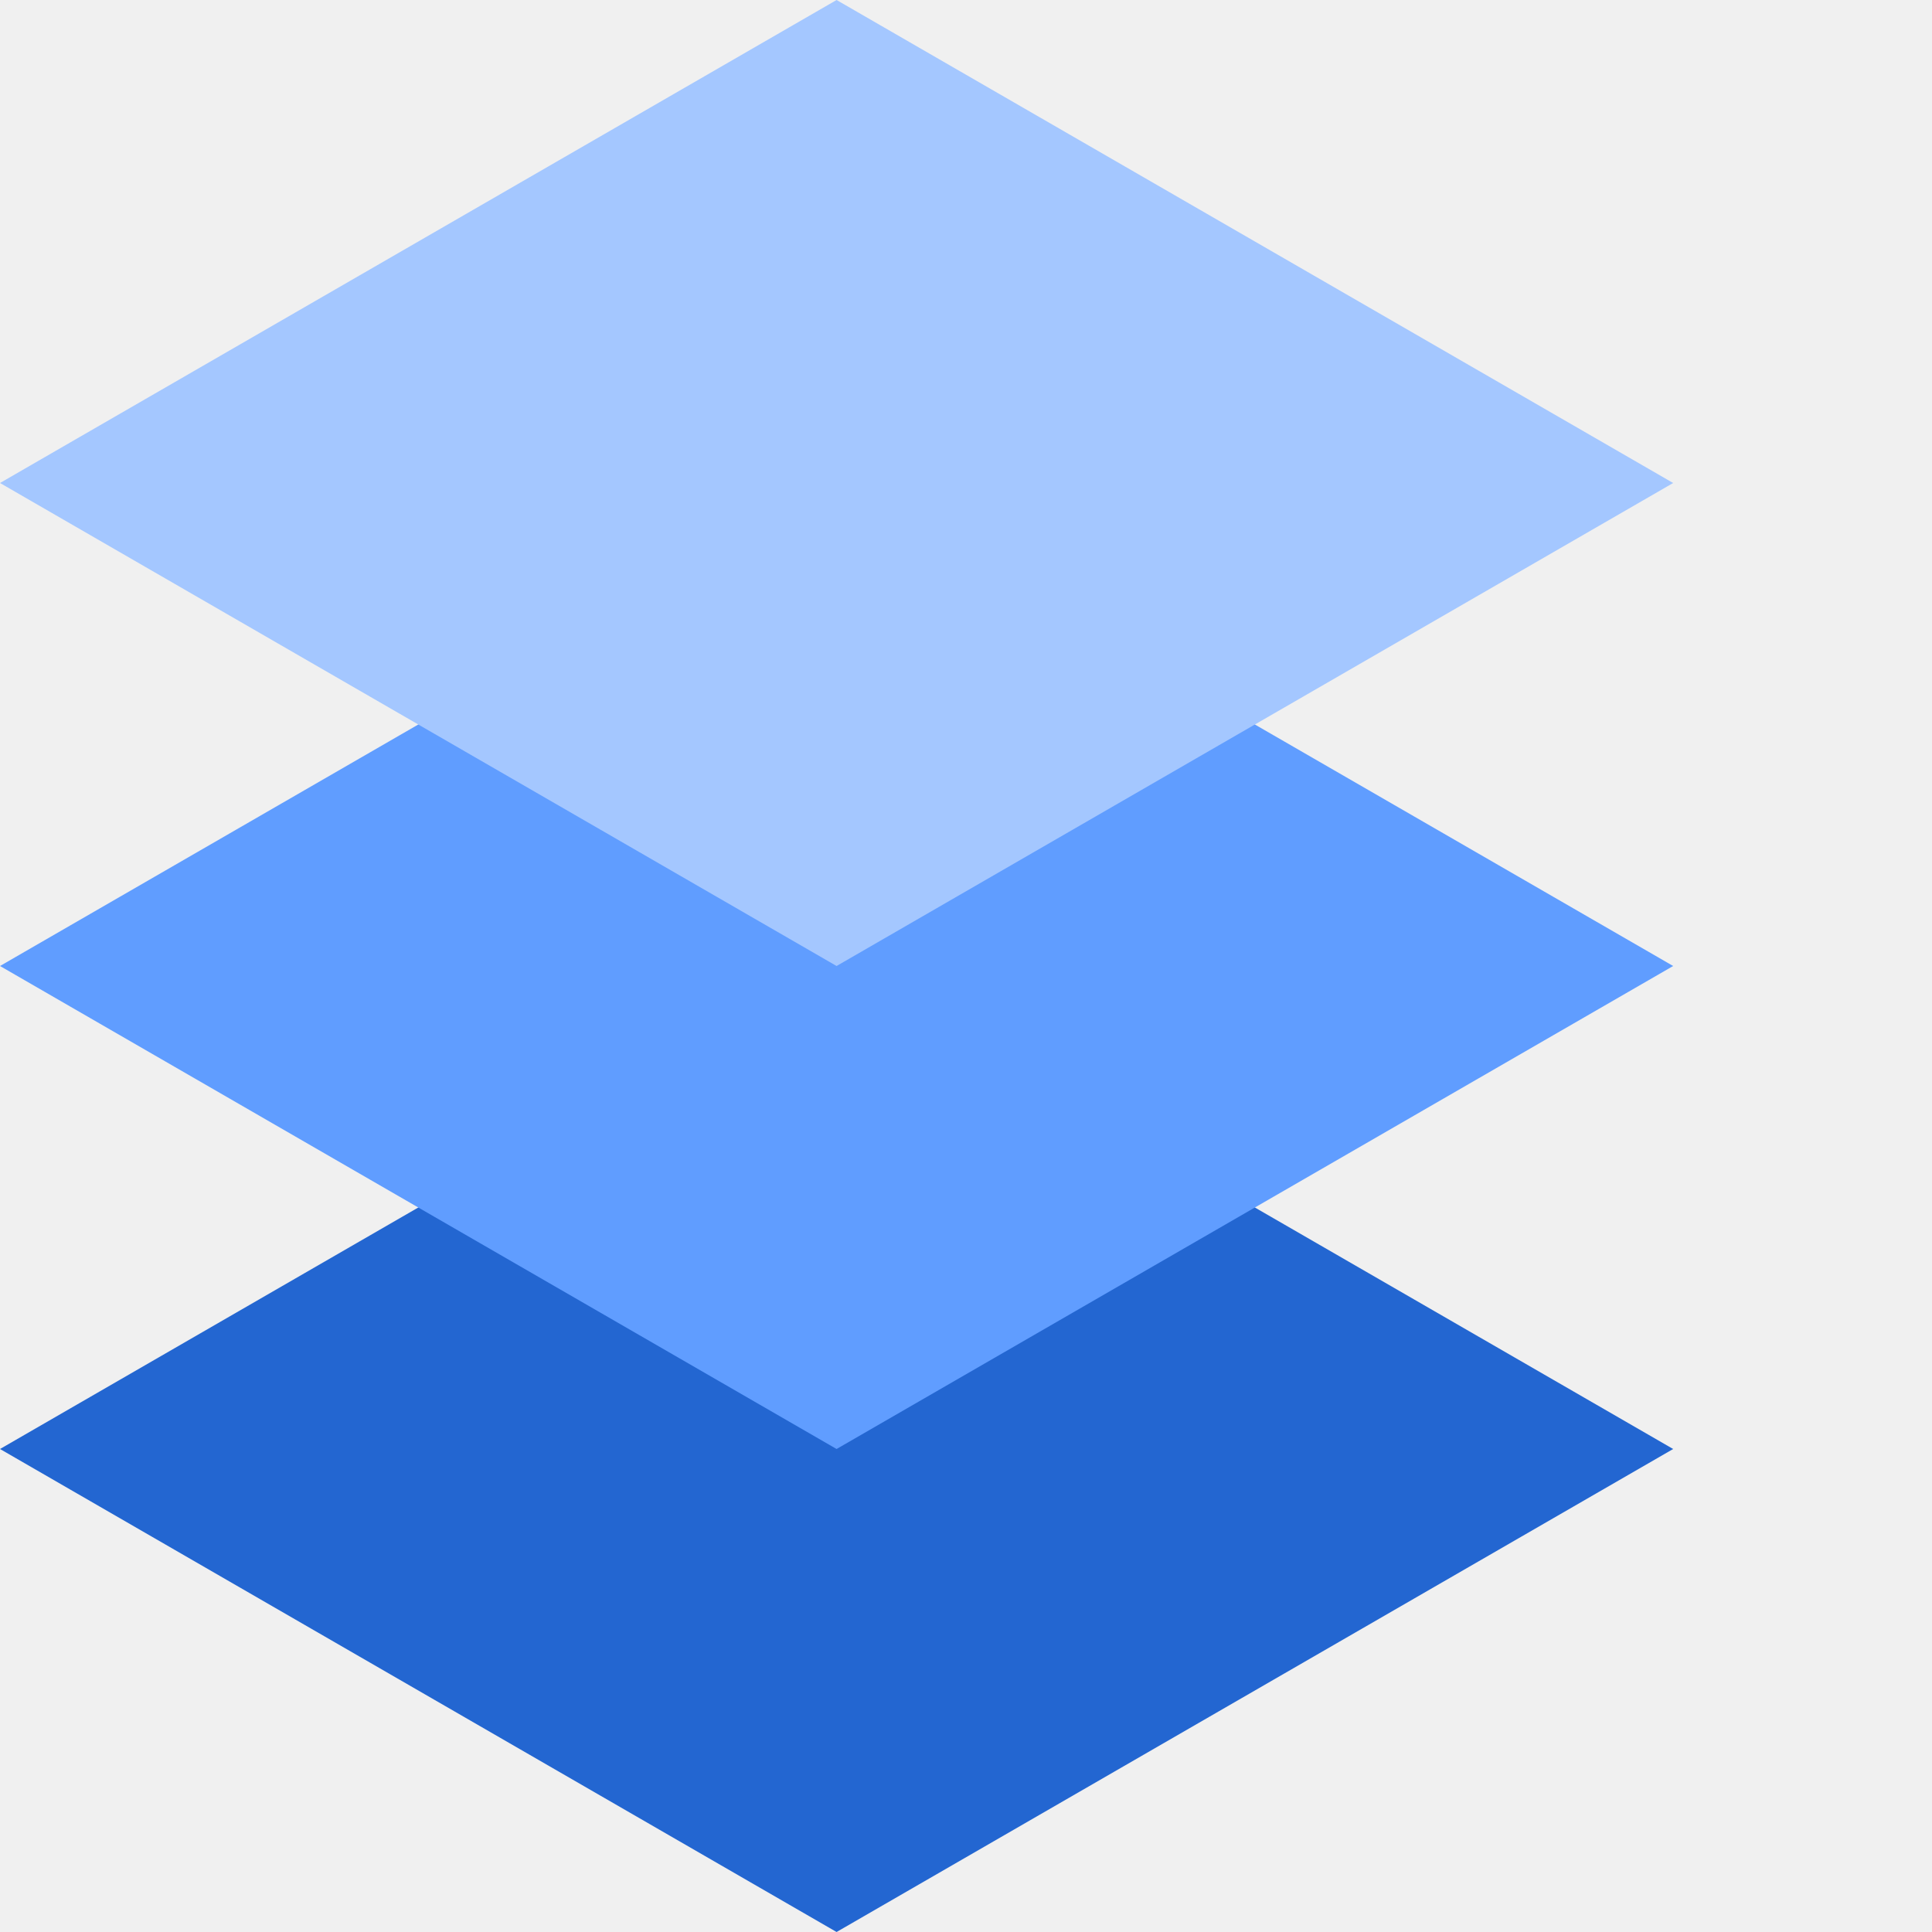
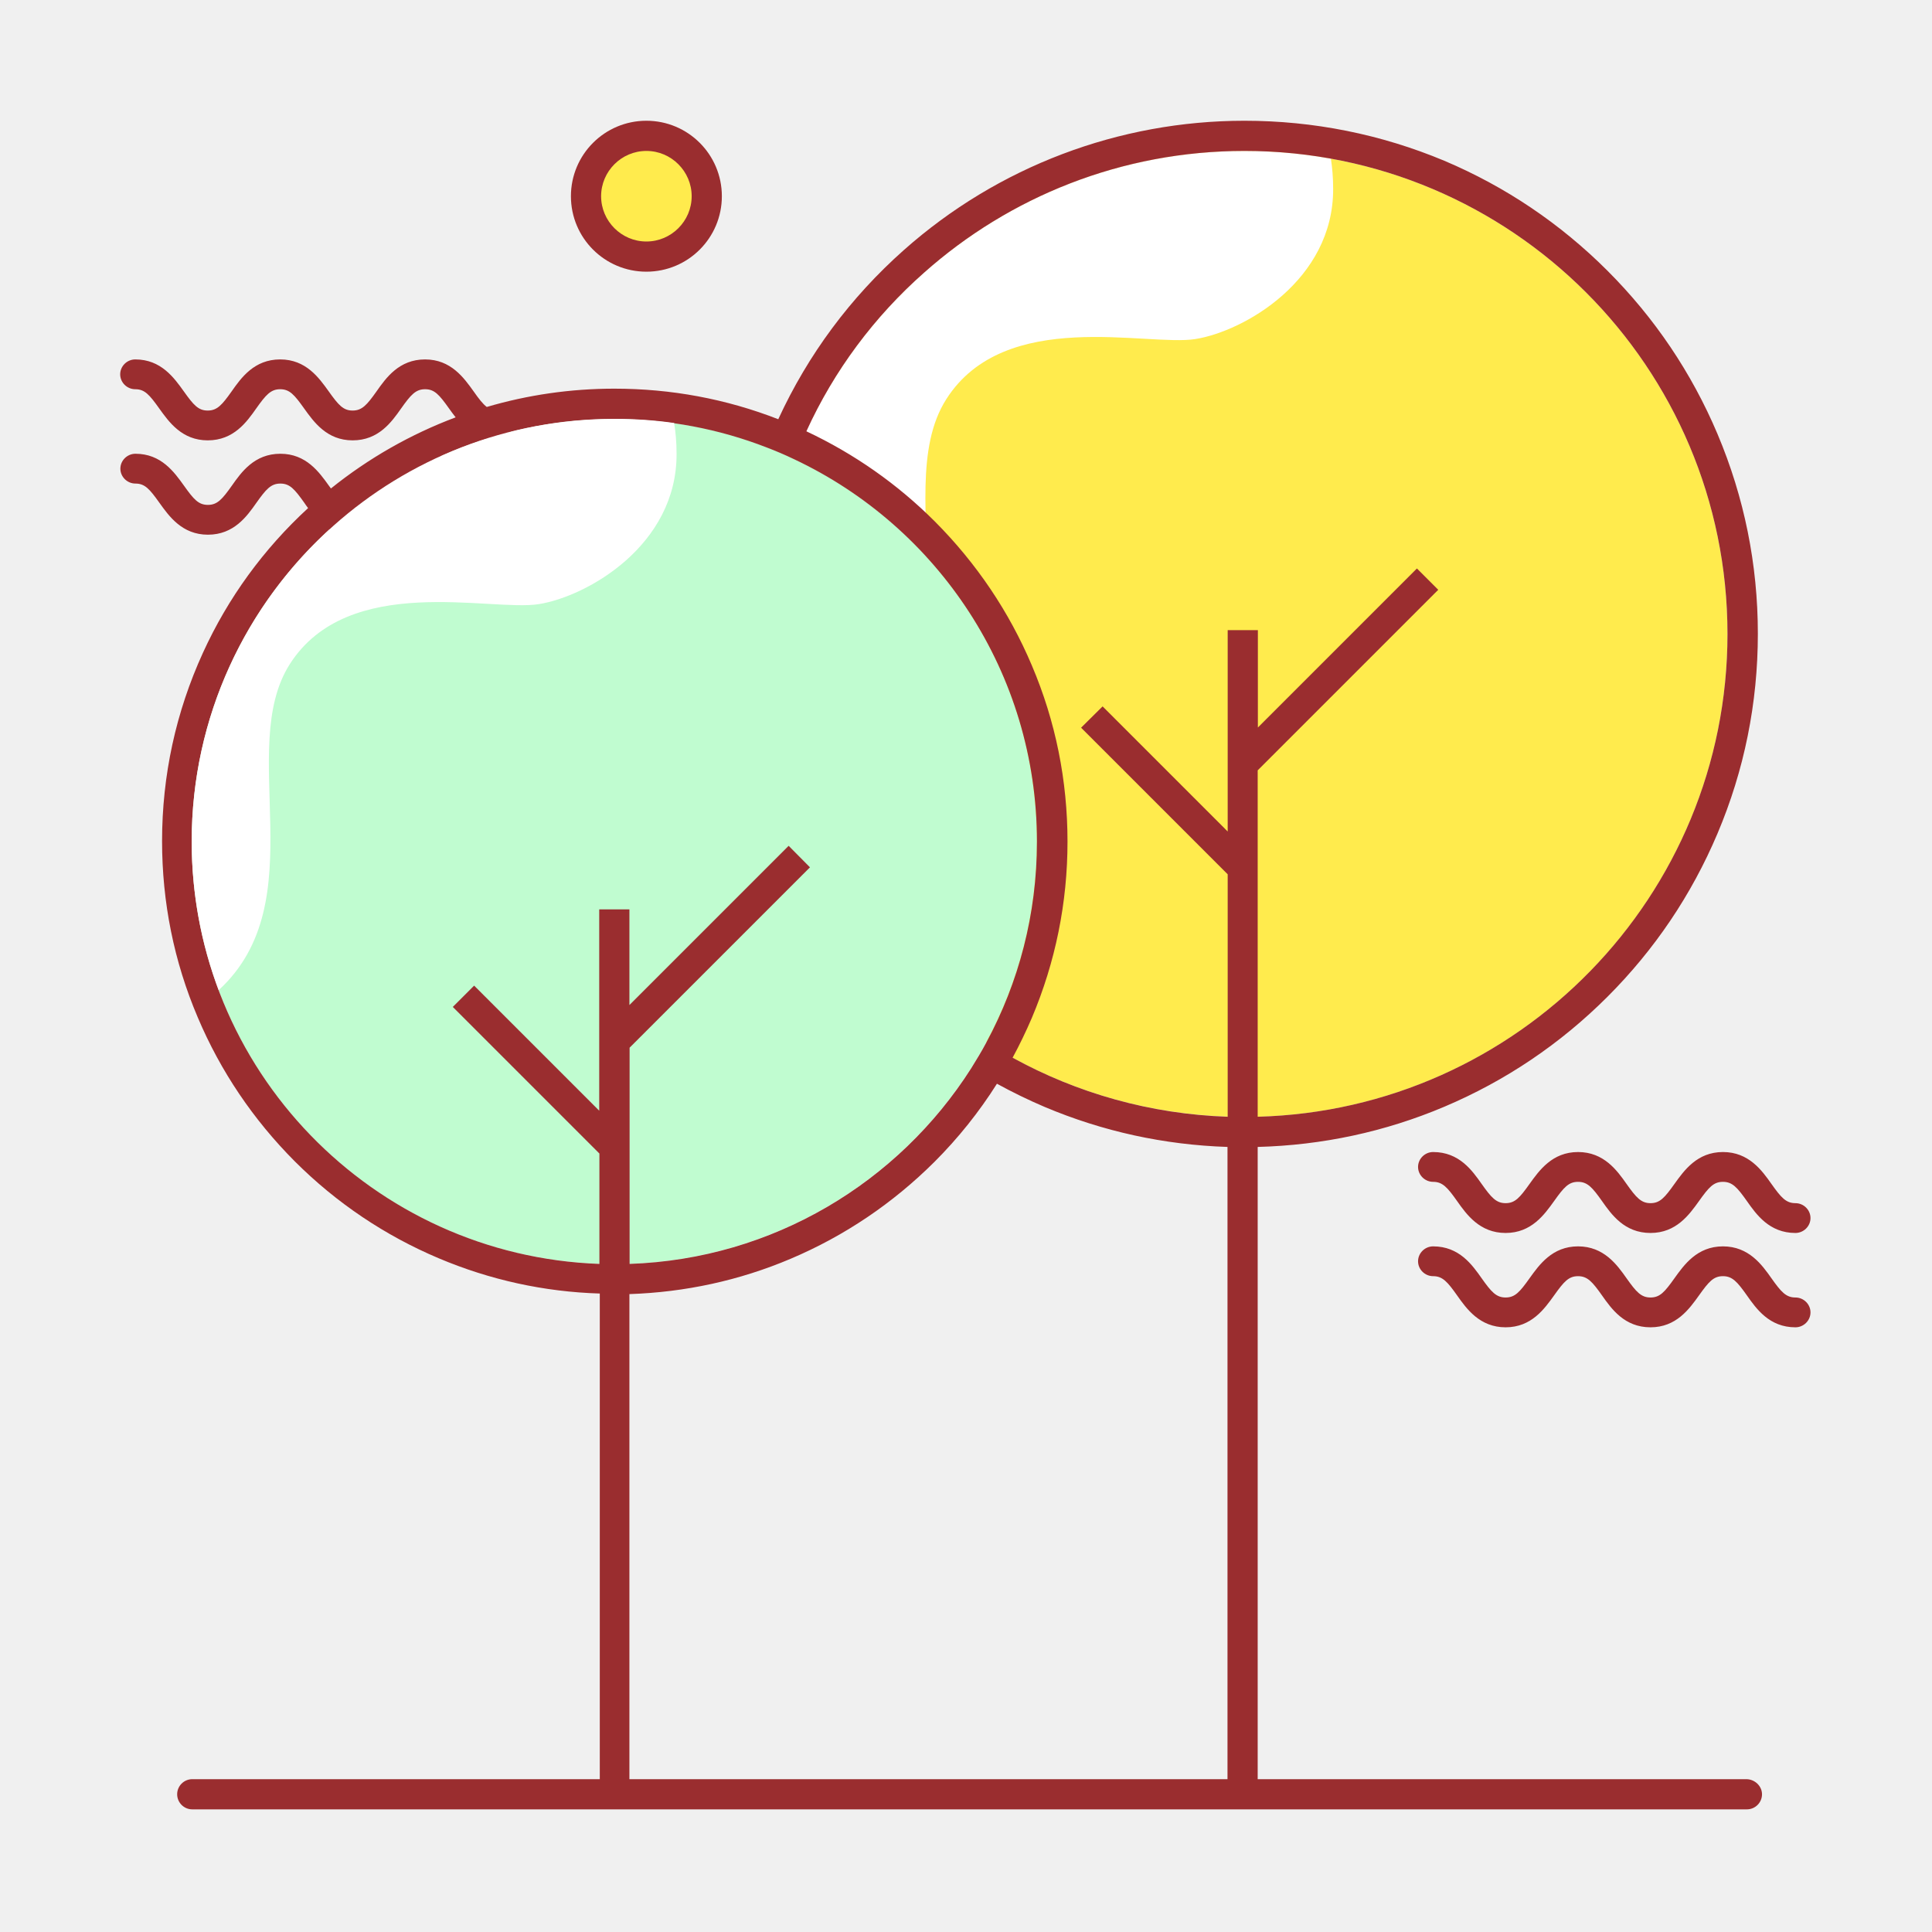
- <svg xmlns="http://www.w3.org/2000/svg" version="1.1" width="256" height="256" viewbox="0 0 949 256">
-   <path fill="#2366d1" d="M110.851 128L221.703 192L110.851 256L0 192Z" />
-   <path fill="#609dff" d="M110.851 64L221.703 128L110.851 192L0 128Z" />
-   <path fill="#a4c7ff" d="M110.851 0L221.703 64L110.851 128L0 64Z" />
+ <svg xmlns="http://www.w3.org/2000/svg" t="1586329124005" class="icon" viewBox="0 0 1024 1024" version="1.1" p-id="1110" width="200" height="200">
+   <defs>
+     <style type="text/css" />
+   </defs>
+   <path d="M951.6 703.5c-13.8 0-20.7-9.8-25.7-16.9-5.1-7.2-7.7-10.2-12.7-10.2s-7.5 2.9-12.7 10.2c-5.1 7.1-12 16.9-25.7 16.9-13.8 0-20.7-9.8-25.7-16.9-5.1-7.2-7.7-10.2-12.7-10.2s-7.5 2.9-12.7 10.2c-5.1 7.1-12 16.9-25.7 16.9s-20.7-9.8-25.7-16.9c-5.1-7.2-7.7-10.2-12.7-10.2-4.4 0-8-3.6-8-7.9s3.6-7.9 8-7.9c13.8 0 20.7 9.8 25.7 16.9 5.1 7.2 7.7 10.2 12.7 10.2s7.5-2.9 12.7-10.2c5.1-7.1 12-16.9 25.7-16.9s20.7 9.8 25.7 16.9c5.1 7.2 7.7 10.2 12.7 10.2 5 0 7.5-2.9 12.7-10.2 5.1-7.1 12-16.9 25.7-16.9s20.7 9.8 25.7 16.9c5.1 7.2 7.7 10.2 12.7 10.2 4.4 0 8 3.6 8 7.9s-3.6 7.9-8 7.9zM951.6 653.5c-13.8 0-20.7-9.8-25.7-16.9-5.1-7.2-7.7-10.2-12.7-10.2s-7.5 2.9-12.7 10.2c-5.1 7.1-12 16.9-25.7 16.9-13.8 0-20.7-9.8-25.7-16.9-5.1-7.2-7.7-10.2-12.7-10.2s-7.5 2.9-12.7 10.2c-5.1 7.1-12 16.9-25.7 16.9s-20.7-9.8-25.7-16.9c-5.1-7.2-7.7-10.2-12.7-10.2-4.4 0-8-3.6-8-7.9s3.6-7.9 8-7.9c13.8 0 20.7 9.8 25.7 16.9 5.1 7.2 7.7 10.2 12.7 10.2s7.5-2.9 12.7-10.2c5.1-7.1 12-16.9 25.7-16.9s20.7 9.8 25.7 16.9c5.1 7.2 7.7 10.2 12.7 10.2 5 0 7.5-2.9 12.7-10.2 5.1-7.1 12-16.9 25.7-16.9s20.7 9.8 25.7 16.9c5.1 7.2 7.7 10.2 12.7 10.2 4.4 0 8 3.6 8 7.9s-3.6 7.9-8 7.9z" fill="#9A2D2F" p-id="1111" />
+   <path d="M342.6 104m-32 0a32 32 0 1 0 64 0 32 32 0 1 0-64 0Z" fill="#FFEB4D" p-id="1112" />
+   <path d="M342.6 144c-22.1 0-40-17.9-40-40s17.9-40 40-40 40 17.9 40 40-17.9 40-40 40z m0-64c-13.2 0-24 10.8-24 24s10.8 24 24 24 24-10.8 24-24-10.8-24-24-24z" fill="#9A2D2F" p-id="1113" />
+   <path d="M915.6 336c0 141.4-114.6 256-256 256s-256-114.6-256-256c0-76.2 33.3-144.6 86.1-191.5C534.9 104.4 594.4 80 659.6 80c141.4 0 256 114.6 256 256z" fill="#FFEB4D" p-id="1114" />
+   <path d="M433.6 403.1c96-40.7 35-139.9 68-191.6 31.1-48.7 106.3-27.7 132-31.8s73.2-31.2 73-79.7c0-6-0.5-11.3-1.2-15.9-14.8-2.7-30.1-4.1-45.8-4.1-65.2 0-124.7 24.4-169.9 64.5-52.8 46.9-86.1 115.3-86.1 191.5 0 15.4 1.4 30.4 4 45.1 7.4 17.3 16 26.3 26 22z" fill="#FFFFFF" p-id="1115" />
+   <path d="M549.6 446c0 123.7-100.3 224-224 224s-224-100.3-224-224c0-66.6 29-126.4 75.2-167.4 39.6-35.2 91.7-56.6 148.8-56.6 123.7 0 224 100.3 224 224z" fill="#C0FCD0" p-id="1116" />
+   <path d="M925.6 943h-259V607.9c34.2-0.9 67.5-8 98.9-21.3 32.4-13.7 61.5-33.3 86.5-58.3s44.6-54.1 58.3-86.5c14.2-33.5 21.4-69.2 21.4-105.9s-7.2-72.3-21.4-105.9c-13.7-32.4-33.3-61.5-58.3-86.5s-54.1-44.6-86.5-58.3C732 71.2 696.3 64 659.6 64c-66.6 0-130.7 24.3-180.5 68.5-28.4 25.2-50.8 55.4-66.6 89.7-27.7-10.8-56.9-16.2-86.9-16.2-23.1 0-45.9 3.3-67.6 9.7-2.1-1.6-4.2-4.3-7-8.3-5.1-7.1-12-16.9-25.7-16.9-13.8 0-20.7 9.8-25.7 16.9-5.1 7.2-7.7 10.2-12.7 10.2-5 0-7.5-2.9-12.7-10.2-5.1-7.1-12-16.9-25.7-16.9-13.8 0-20.7 9.8-25.7 16.9-5.1 7.2-7.7 10.2-12.7 10.2-5 0-7.5-2.9-12.7-10.2-5.1-7.1-12-16.9-25.7-16.9-4.4 0-8 3.6-8 7.9s3.6 7.9 8 7.9c5 0 7.5 2.9 12.7 10.2 5.1 7.1 12 16.9 25.7 16.9 13.8 0 20.7-9.8 25.7-16.9 5.1-7.2 7.7-10.2 12.7-10.2 5 0 7.5 2.9 12.7 10.2 5.1 7.1 12 16.9 25.7 16.9 13.8 0 20.7-9.8 25.7-16.9 5.1-7.2 7.7-10.2 12.7-10.2s7.5 2.9 12.7 10.2c1.1 1.5 2.2 3.1 3.5 4.7-23.7 8.9-46.1 21.6-66.1 37.7-0.4-0.5-0.7-1-1.1-1.5-5.1-7.1-12-16.9-25.7-16.9-13.8 0-20.7 9.8-25.7 16.9-5.1 7.2-7.7 10.2-12.7 10.2-5 0-7.5-2.9-12.7-10.2-5.1-7.1-12-16.9-25.7-16.9-4.4 0-8 3.6-8 7.9s3.6 7.9 8 7.9c5 0 7.5 2.9 12.7 10.2 5.1 7.1 12 16.9 25.7 16.9 13.8 0 20.7-9.8 25.7-16.9 5.1-7.2 7.7-10.2 12.7-10.2 5 0 7.5 2.9 12.7 10.2 0.6 0.9 1.3 1.9 2 2.8-23.6 21.7-42.4 47.5-55.7 76.6-14.4 31.5-21.7 65.1-21.7 99.9 0 32.4 6.3 63.8 18.9 93.4 12.1 28.6 29.4 54.2 51.4 76.3 22 22 47.7 39.3 76.3 51.4 27.2 11.5 55.9 17.8 85.4 18.7V943h-216c-4.4 0-8 3.6-8 8s3.6 8 8 8h824c4.4 0 8-3.6 8-8s-3.9-8-8.3-8zM489.8 144.5C534.9 104.4 594.4 80 659.6 80c141.4 0 256 114.6 256 256 0 139-110.9 252.2-249 255.9V408.3l95.7-95.7-11.3-11.3-84.3 84.3V334h-16v106.7l-66.3-66.3-11.4 11.3 77.7 77.7v128.5c-41.2-1.4-80-12.6-114-31.3 3.7-6.8 7.1-13.9 10.2-21.1 12.5-29.6 18.9-61 18.9-93.4 0-32.4-6.3-63.8-18.9-93.4-12.1-28.6-29.4-54.2-51.4-76.3-19.9-19.9-42.8-35.9-68.1-47.8 14.7-32.3 36.1-60.9 62.4-84.1zM101.6 446c0-65.6 28.2-124.6 73.1-165.5 3.3 1.8 7.3 3 12.1 3 13.8 0 20.7-9.8 25.7-16.9 5.1-7.2 7.7-10.2 12.7-10.2s7.5 2.9 12.7 10.2c5.1 7.1 12 16.9 25.7 16.9 4.4 0 8-3.6 8-7.9s-3.6-7.9-8-7.9c-5 0-7.5-2.9-12.7-10.2-3.9-5.6-9-12.7-17.5-15.6 7.7-3.5 15.6-6.5 23.7-9.1 2 0.5 4.2 0.8 6.5 0.8 3.3 0 6.1-2 7.3-4.8 17.5-4.4 35.8-6.7 54.7-6.7 28.4 0 55.6 5.3 80.6 15 5 1.9 9.9 4 14.7 6.3 76 35.8 128.7 113.1 128.7 202.7 0 38.5-9.7 74.7-26.8 106.4-2.5 4.7-5.3 9.3-8.1 13.8-38.4 60.3-104.9 101-181 103.6V555.3l87.8-87.8 7.8-7.8-11.3-11.4-4.2 4.2-80.2 80.2V482h-16v106.7l-66.3-66.3-11.3 11.3 77.7 77.7v58.5C197.6 665.6 101.6 567 101.6 446z m232 239.9c29.6-1 58.3-7.2 85.4-18.7 28.6-12.1 54.2-29.4 76.3-51.4 12.6-12.6 23.7-26.5 33.1-41.4 8.2 4.5 16.6 8.6 25.3 12.3 30.8 13 63.3 20.1 96.9 21.2V943h-317V685.9z" fill="#9A2D2F" p-id="1117" />
+   <path d="M176.8 278.6c-46.1 41-75.2 100.8-75.2 167.4 0 27.7 5.1 54.3 14.3 78.8 51.3-47.1 9.1-127.9 37.7-172.8 31.1-48.7 106.3-27.7 132-31.8s73.2-31.2 73-79.7c0-6.1-0.5-11.5-1.3-16.3-10.4-1.5-20.9-2.2-31.7-2.2-57.1 0-109.3 21.4-148.8 56.6z" fill="#FFFFFF" p-id="1118" />
</svg>
